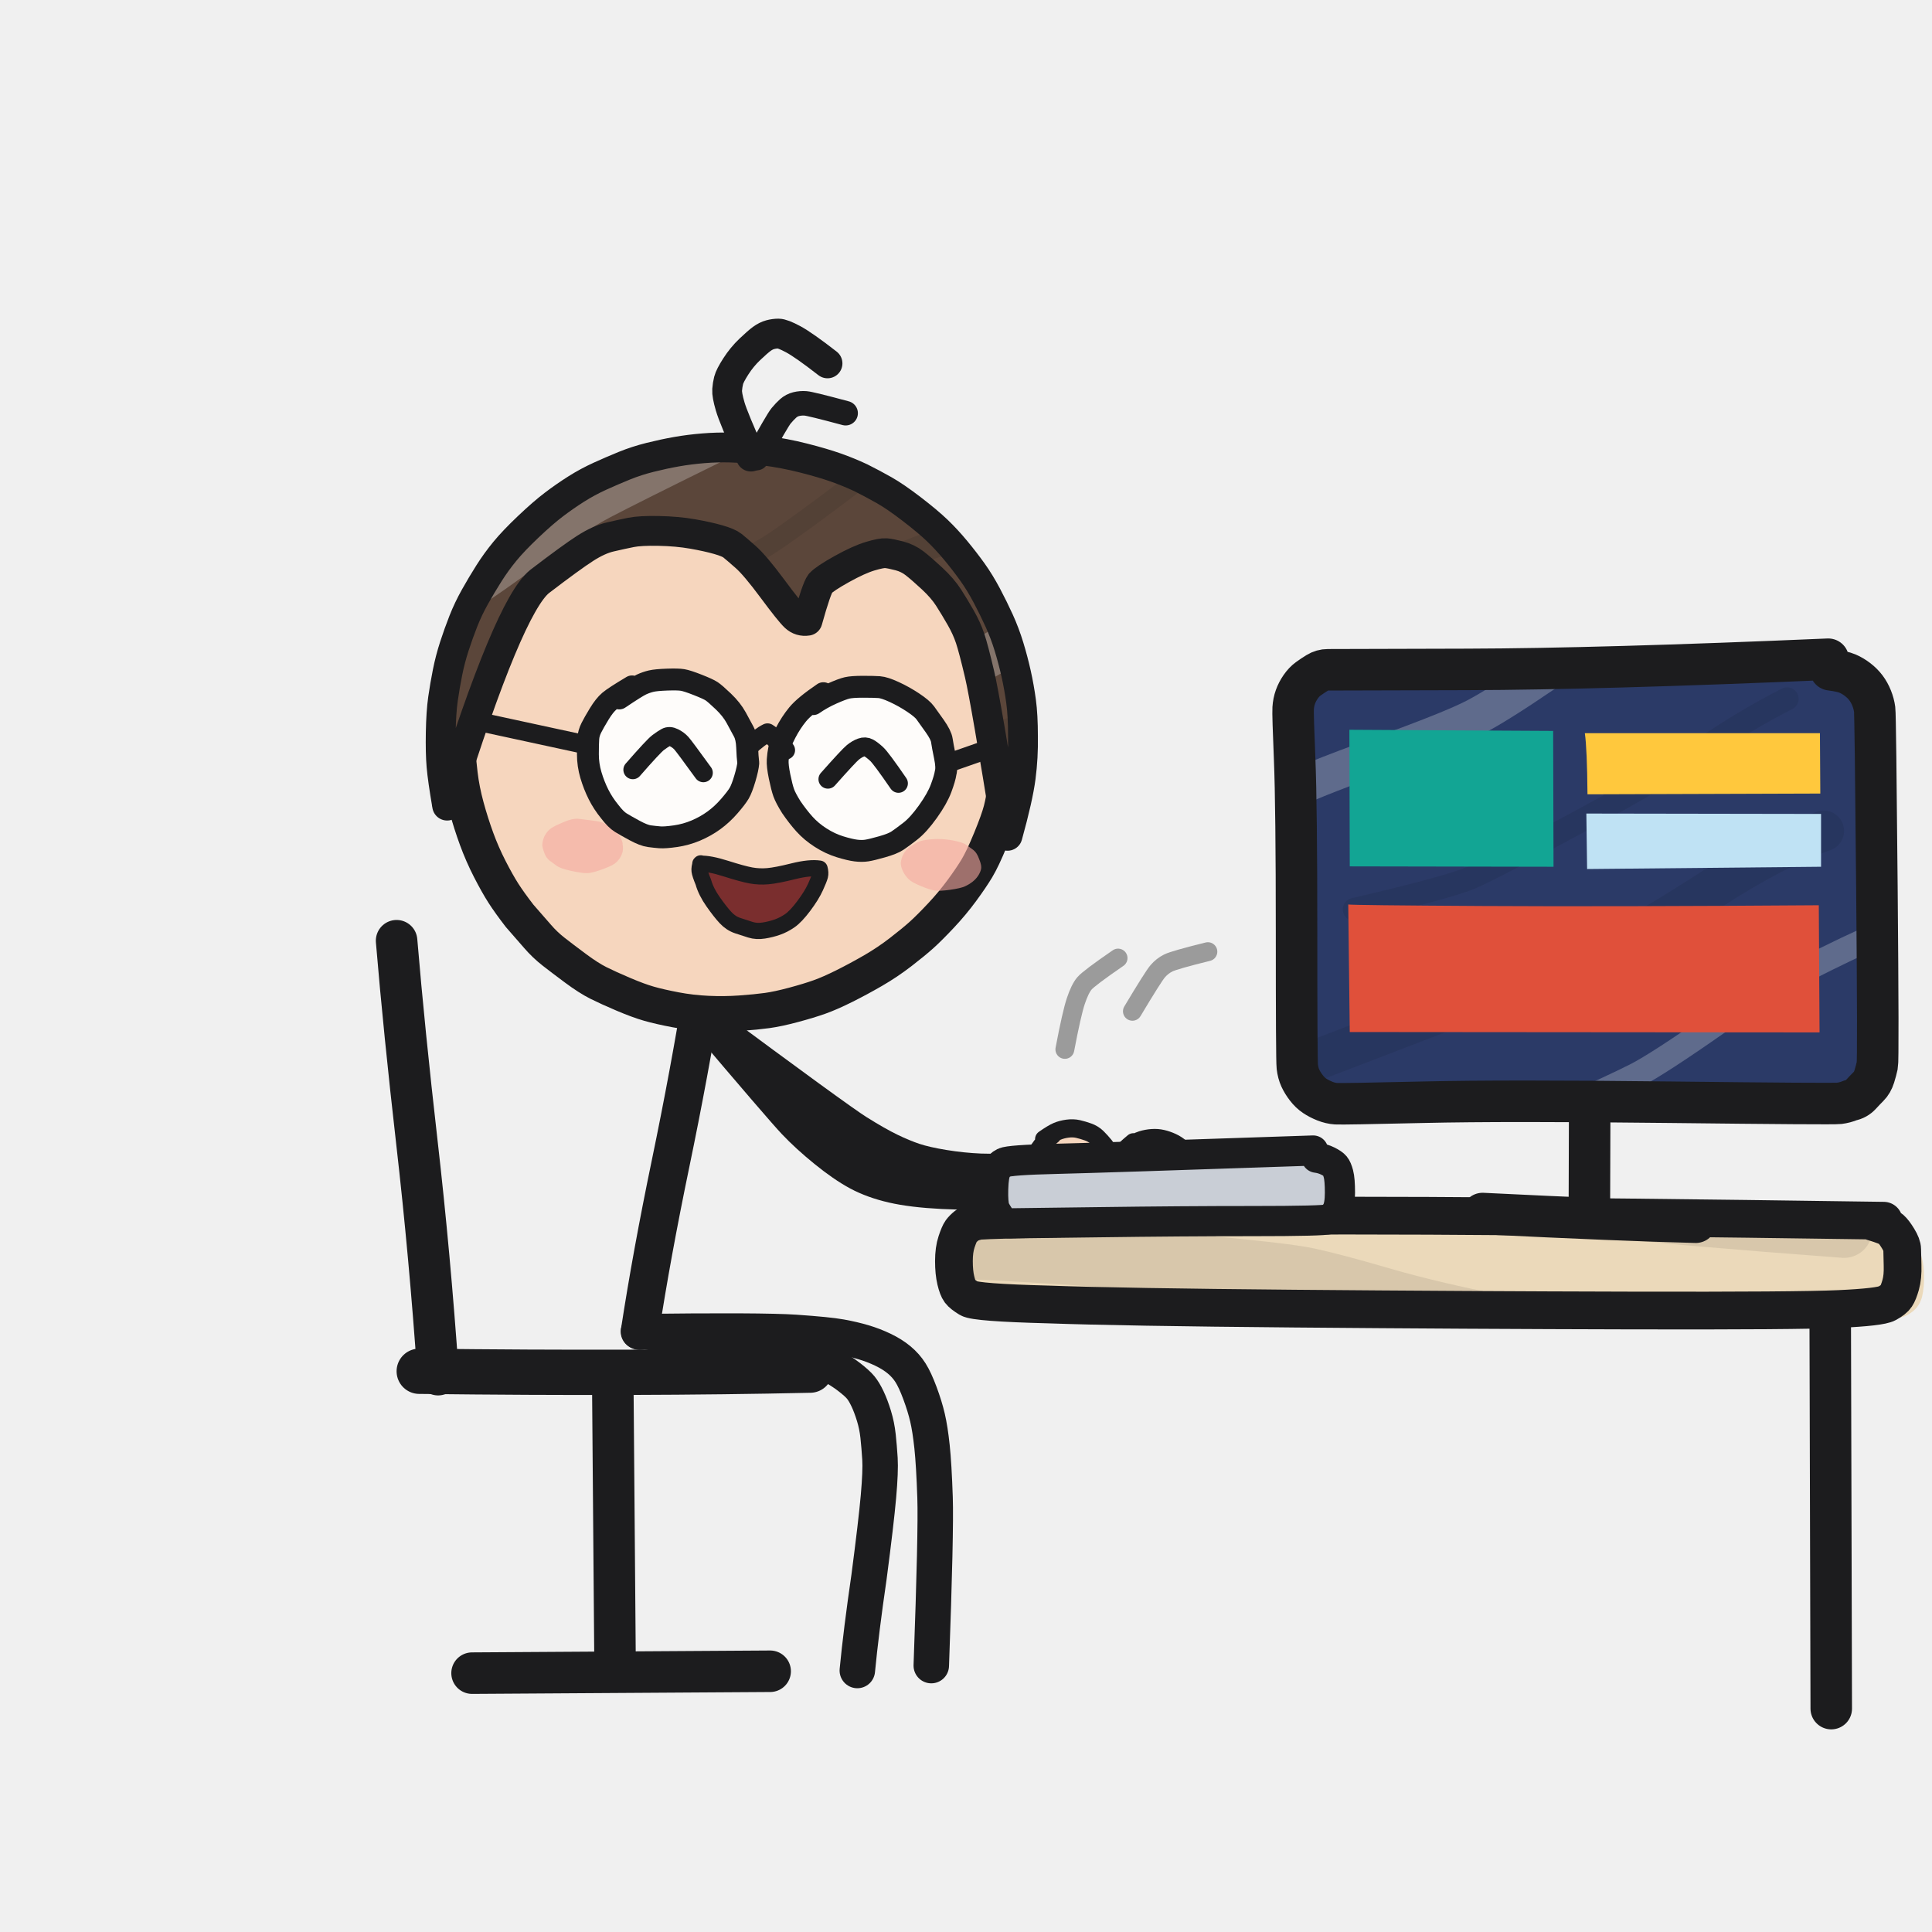
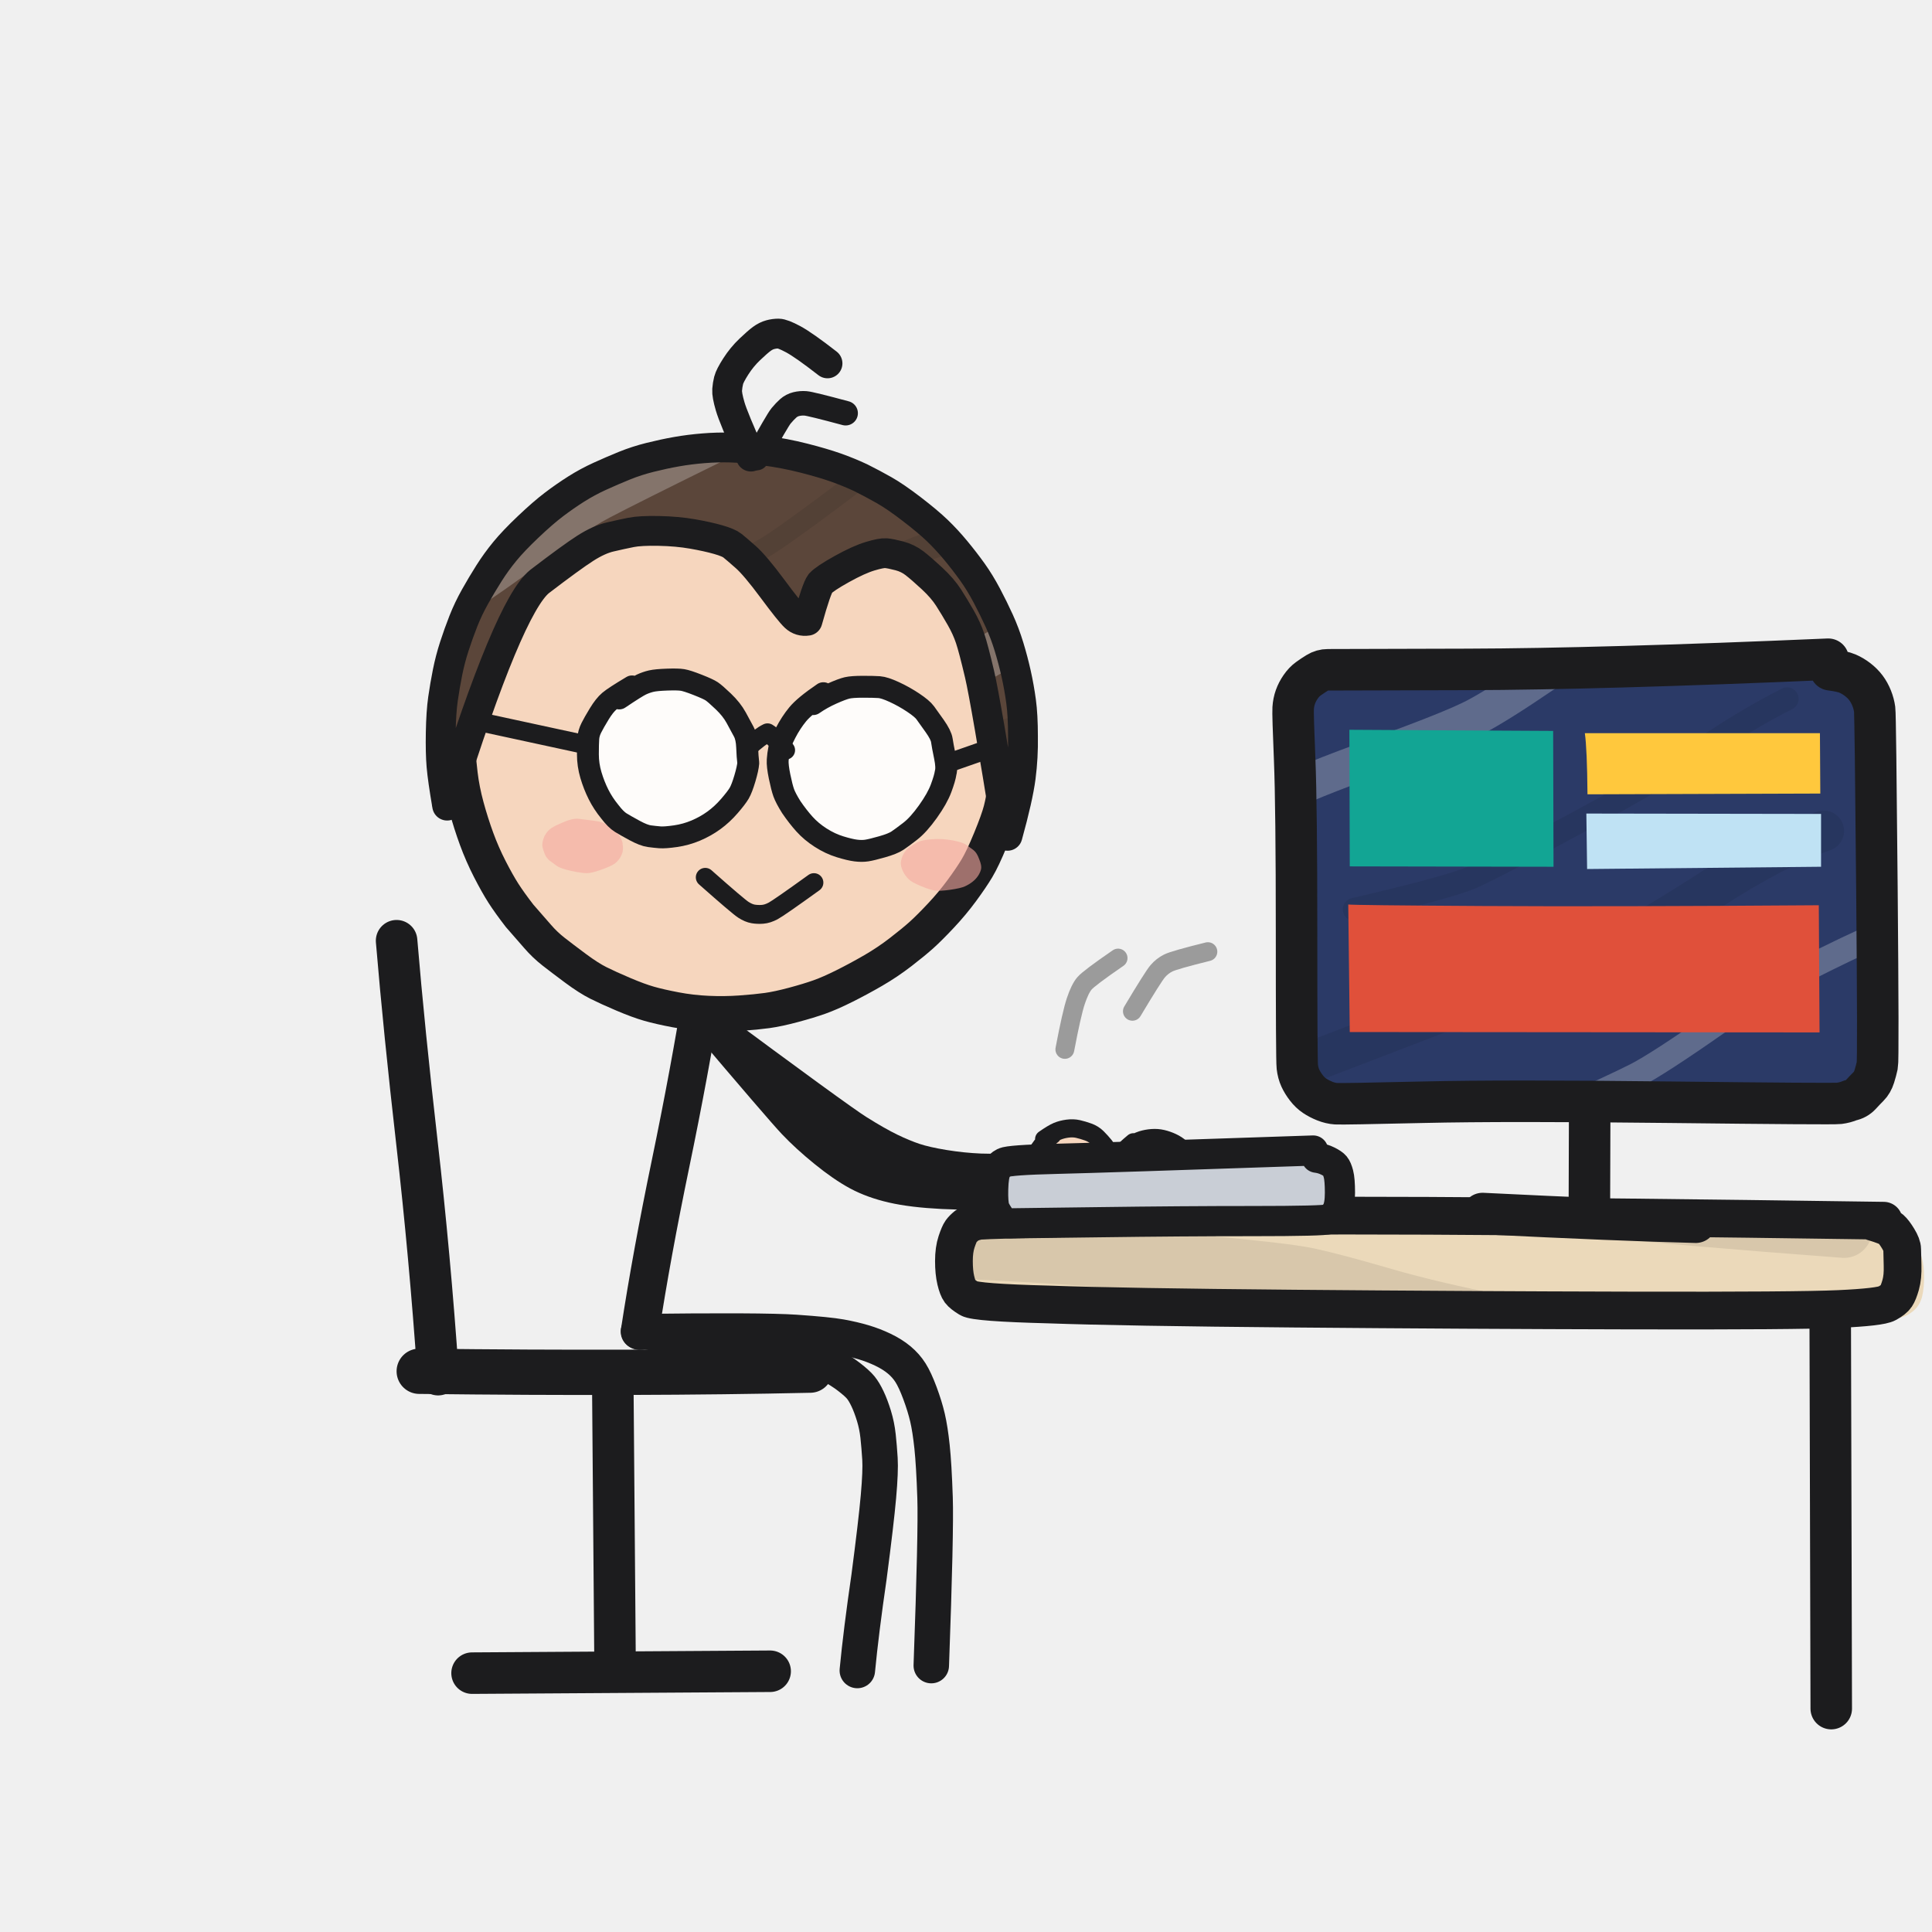
<svg xmlns="http://www.w3.org/2000/svg" viewBox="0 0 512 512" width="512" height="512" fill="none" stroke-linecap="round" stroke-linejoin="round">
  <defs>
    <path id="sk1" d="M118.6 215.2q-1.4-6.9 -1.7-10.4t-.3-7t.3-7t1.1-7t1.7-6.9t2.5-6.8t4-8.1t4.7-7.8t5.7-7.1t6.3-6.6t5.6-4.6q2.9-2.2 6-4.2t6.3-3.5t6.7-2.9t6.9-2.3t8.9-1.9t9-1.2t7.3-.1t7.2 .5t7.1 1.2t6.9 1.8t6.6 2.5q3.2 1.4 6.3 3.1t6 3.8t5.5 4.4t5.2 4.9t4.7 5.4t4.2 5.8t4.5 7.8t3.7 8.2t2.3 6.9t1.8 8.8t1 10.8q.1 5.4 -.5 10.9t-3.4 16q-5.5-31.6 -7.6-40.1t-3.2-11.1t-2.7-5.6t-3.3-5.4t-4.5-5.3t-4.6-4t-4.1-2.1t-3.5-.7t-4.2 .7t-7.4 3.4t-5.6 3.8q-.9 1.2 -3.3 9.8q-1.8 .3 -3.2-1t-5.9-7.5t-6.9-8.5t-3.5-3t-3.6-1.5t-6.7-1.6t-8.6-.6t-7.3 .4t-5.4 1.3t-5.2 2.2t-6.6 4.2q-3.9 2.8 -9.7 7.5t-21.9 57.1l-1.6 .2z" />
    <clipPath id="sk1c">
      <use href="#sk1" />
    </clipPath>
    <path id="sk2" d="M501.6 327.1q4.1 1.1 4.9 1.8t1.5 1.5t1.3 2.9t.6 5.1t-.5 5.1t-1.9 3.5t-3.5 2.1t-70.4 .9t-78.4 0t-36-1.8t-40.2-1.6q-14.3-.2 -15.3-.3t-2.9-1.2t-2.5-1.8t-1.2-2.9t-.6-4.9t.5-5t1.9-3.4t3.4-2t36.1-.4t70.4 .8t132.7 .7l.1 .9z" />
    <clipPath id="sk2c">
      <use href="#sk2" />
    </clipPath>
    <path id="sk3" d="M488.3 176.8q1.4 .2 3 .5t3 .9t2.7 1.6t2.2 2.4t1.6 2.8t.8 3.1t.2 16.1t-1 46.6t-1.1 33.7t-.8 2.9t-1.6 2.7q-1 1.3 -2.2 2.2t-2.7 1.5t-3 .8t-67.9 .4t-67.9 0t-3-.8t-2.8-1.6t-2.2-2.2t-1.7-2.7t-.8-3t-.5-19.5q-.1-17.9 .1-29.9t.9-28.1t.9-17.7t.9-3.1t1.7-2.8t2.3-2.3t2.8-1.6t3.1-.9t23.5-.8t65-1.1t44.5-.1z" />
    <clipPath id="sk3c">
      <use href="#sk3" />
    </clipPath>
  </defs>
  <path d="M116.1 364.3q-2.2-31.7 -5.6-61.4t-5.4-53.6" stroke="#1c1c1e" stroke-width="11" />
  <path d="M111.1 363.4q59.2 .7 103.6-.3" stroke="#1c1c1e" stroke-width="12" />
  <path d="M162.4 367.2l.6 74.1" stroke="#1c1c1e" stroke-width="11" />
  <path d="M125.1 443.4l79-.5" stroke="#1c1c1e" stroke-width="11" />
  <path d="M169.2 352.9q32.9-.4 41.6 .2t12 1.2t6 1.4t5.2 2t4.3 2.7t3 3.4t2.5 5.4t2 6.5t1.2 7.7t.8 13.5t-1 44.5" stroke="#1c1c1e" stroke-width="9.4" />
  <path d="M169.6 352.8q27.2 3 34.2 4.3t10.3 2.3t6 2.4t4.9 3.1t3.1 2.8t1.8 3t1.7 4.5t1.1 5.4t.5 6t-.4 10t-2.5 21.3q-2.1 14.4 -3.1 24.8" stroke="#1c1c1e" stroke-width="9.4" />
  <path d="M186.4 261.5q-3.7 22.8 -8.7 46.9t-8.1 44.3" stroke="#1c1c1e" stroke-width="10.1" />
  <path d="M186 270.1q36 26.7 41.1 29.9t8.6 4.9t6.5 2.7t7.9 1.8t9.7 1t23.9-.2" stroke="#1c1c1e" stroke-width="9.4" />
  <path d="M186.6 269.4q20.6 24.3 24 27.9t8.2 7.5t8.7 6t9.1 3.3t13.2 1.6t16.3 0t39.2-3.7" stroke="#1c1c1e" stroke-width="9.4" />
  <path d="M152.2 144.2q0-.4 3.3-2.9t5.6-4t6.1-3.3t6.5-2.8t6.8-2t7-1.4t8.7-.3t11.4 1.3t8.5 2.1t6.7 2.9t6.4 3.4q2.5 1.5 6 4.1t5.6 4.6t5 5.2t6.8 9.2t5.7 9.7t2.7 6.4t1.9 6.8t1.4 6.8t.4 8.5t-.8 11.2t-1.8 8.4q-.9 2.8 -2.6 6.7t-3.2 6.5t-4 6t-4.5 5.7t-5.1 5t-5.5 4.6t-6 4t-9.9 5.1t-10.4 3.9t-6.7 1.6t-6.8 .7q-4.1 .2 -6.9 0t-6.9-.8t-7-1.5t-8.1-3.1t-7.9-3.9t-6.2-4.1t-5.7-4.6t-5.2-5.2t-5.6-6.8t-4-6t-3.7-7.7q-2.3-5.2 -3.5-10.7t-1.4-8.4t0-7.1t.6-7.2t1.5-7t2.1-6.8t2.8-6.6t4-7.5t3.9-5.9t4.7-5.4t5-5q2.2-1.9 2.3-2.4z" fill="#F6D6BE" />
  <path d="M149.3 141.3q6.7-5.1 9.1-6.5t6.1-3.4t6.5-2.9t6.9-2.1t7.2-1.5t8.8-.5t10.2 .5t7.2 1.2t8.2 2.6t7.9 3.3t6 3.6q3.5 2.3 6.7 5t5.2 4.8t3.7 4.3t4.2 5.9t4.4 7.5t3.6 7.9t2.9 8.4t1.7 7.1t1 7.1t.3 7.2t-.5 7q-.6 4.2 -1.3 6.9t-2.8 7.8t-3.6 7.6t-4 5.9t-5.5 6.6t-5.1 5.1t-5.6 4.6t-7.3 4.9t-7.6 4.1t-6.6 2.9t-6.9 2.1q-4.1 1.1 -7 1.5t-7.1 .7t-8.6 .1t-8.6-1t-7-1.6t-6.8-2.5t-6.6-3t-6.1-3.9t-5.8-4.4t-4.2-4t-4.8-5.5q-2.7-3.5 -4.3-6t-3.6-6.4t-3.5-8t-2.7-8.5t-1.7-8.6t-.7-7.3t.1-5.8t.9-7.1t1.4-7.1t2.3-6.7t3.5-7.8q2-3.8 4.4-7.4t5.2-6.8t6-6.2t6.6-5.4t8.5-5.4" stroke="#1c1c1e" stroke-width="9.4" />
  <use href="#sk1" fill="#5B463A" />
  <g clip-path="url(#sk1c)">
    <path d="M90 141.5q20.6-17.2 26.4-20.4t23.9-11.2t34.9-18.6t22.6-13.7t30.4-13" stroke="#4c3b31" stroke-width="9.7" opacity="0.5" />
    <path d="M94.5 171.3q24.5-10.4 30.1-14t16.4-11.5t16.4-11.2t77.2-38.3" stroke="#a59993" stroke-width="8.5" opacity="0.55" />
    <path d="M136.9 178.3q60.2-29.8 66-33.3t27.4-19.9" stroke="#4c3b31" stroke-width="5.3" opacity="0.5" />
    <path d="M140.5 206.9q24.1-12.3 47-26.6t34.2-21.8t17.2-10.8t32.8-10.4" stroke="#4c3b31" stroke-width="7.3" opacity="0.5" />
    <path d="M151.8 234.4q12.3-4.8 137.7-76.2" stroke="#a59993" stroke-width="11.3" opacity="0.55" />
    <path d="M169 248.4q21.8-17.8 46-31.3t30.7-16.1t20-6.9t25.5-11.1" stroke="#4c3b31" stroke-width="6.4" opacity="0.5" />
    <path d="M167.9 285.5q34.5-22.8 53.4-31t66.9-35.1" stroke="#4c3b31" stroke-width="10" opacity="0.5" />
  </g>
  <path d="M118.5 213.5q-1.2-7 -1.5-10.5t-.2-8.9t.6-8.9t1.2-7t1.8-6.9t2.4-6.7t3.1-6.5t3.7-6.2t4.2-5.8t6.2-6.5t6.8-5.9q2.9-2.2 5.9-4.1t6.3-3.4t6.5-2.8t6.8-2.2t7-1.5t7.1-.9t7.2-.2t8.9 .8t10.5 2t8.5 2.5t6.6 2.7q3.2 1.6 6.2 3.3t7.3 5t6.8 5.7t4.9 5.3t4.4 5.7t3.8 6.2t3.3 6.7t2.6 6.9t1.9 7.2t1.3 7.3t.5 9.2q.1 5.5 -.6 10.9t-3.5 15.5q-5.8-36 -7.4-42.8t-2.5-9.5t-2.5-5.5t-3.2-5.3t-4.4-5.1t-4.6-4t-4.1-2t-3.5-.7t-4.2 .8t-7.5 3.4t-5.7 3.8q-1 1.3 -3.4 9.9q-1.9 .3 -3.3-1t-6-7.5t-7.1-8.4t-3.5-3t-3.8-1.6t-6.8-1.5t-8.9-.8t-7.4 .4t-5.5 1.2t-6.6 3t-12.1 8.8q-8.2 6.6 -24.6 58.9" stroke="#1c1c1e" stroke-width="7.9" />
  <path d="M163.1 185.9q1.4-.8 3.8-2.2t3.7-1.9t4.1-.7t4.2 0t4.1 1.1t5 2.5t3.4 2.6t2.7 3.4t2.1 3.8t.8 4.2t.1 4.4q-.1 1.4 -1.1 4.2t-2.6 5t-2.6 3.4t-3.5 2.5t-3.8 2t-4.3 .8t-4.3 .2t-4.2-1.2t-3.9-1.8t-3.3-2.7t-3.7-4.5q-1.5-2.4 -2-3.8t-.9-4.3t-.3-4.3t1-4.3t1.6-4t1.6-2.4t2.3-2z" fill="#FFFFFF" opacity="0.92" />
  <path d="M215 188.6q1.2-.7 3.6-2.2t3.7-2t4.2-.8t4.3-.3t4.1 1.1t4 1.8t3.1 2.9t3.4 4.5t1.9 3.8t.8 4.1t.2 4.2q-.1 1.4 -.4 2.7t-1.5 3.9t-3 4.7t-3 3.1t-3.8 1.9t-4 1.4t-4.3 .1t-4.2-.6t-3.9-1.7t-4.7-3.2t-3-3.1q-.9-1.2 -2.1-3.8t-1.5-4.1t-.2-4.4t.9-5.6t1.6-4.1t1.6-2.4t2.2-1.9z" fill="#FFFFFF" opacity="0.92" />
  <path d="M165 223.8q.2 1 0 1.9t-.8 1.8t-1.5 1.5t-3.4 1.5t-3.8 .9t-4.1-.6t-3.8-1.3t-1.9-1.4t-1.3-1.7t-.6-1.8t.1-1.9q.2-.9 .8-1.8t1.5-1.5t3.3-1.6t3.9-.8t4 .5t3.8 1.3t1.9 1.4t1.3 1.7t.6 1.9z" fill="#F5A9A0" opacity="0.6" />
  <path d="M259.5 227.7q.7 1.7 .5 2.6t-.8 1.8t-1.5 1.6t-2 1.2t-3.9 .9t-4.1 .2t-3.7-1.2t-3.2-1.8t-1.3-1.7t-.7-1.8t.1-1.8q.2-.9 .8-1.8t1.5-1.5t2-1.2t3.8-.8t5.4 .3t3.7 1.2t1.9 1.4t1.5 2.4z" fill="#F5A9A0" opacity="0.6" />
-   <path d="M167.7 204q5.5-6.3 6.7-7.2t2.1-1.4t2.1 .1t2 1.5t5.8 7.8" stroke="#1c1c1e" stroke-width="5" />
-   <path d="M219.4 206.5q5.5-6.2 6.6-7.1t2.2-1.3t2 .1t2.1 1.6t5.8 7.8" stroke="#1c1c1e" stroke-width="5" />
-   <path d="M185.8 228.7q2.4-.1 6.8 1.3t6.6 1.9t4.5 .2t6.7-1.3t7-.6q.3 1.1 .1 2t-1.3 2.9t-3.2 5t-4.6 4.2t-5.1 1.9t-5.3-.2t-5-2.4t-3.5-3.6t-2.3-4.1t-1.6-4.3t.2-2.9z" fill="#7A2E2E" />
-   <path d="M185.6 228.9q2.4-.1 6.8 1.3t6.6 1.8t4.5 .2t6.7-1.3t7-.7q.3 1.1 .1 1.9t-1.2 3t-3.1 5t-3.7 3.9t-3.3 1.7t-3.6 .9t-3.5-.2t-3.4-1.1t-3.2-2.1t-3.3-4.2t-2.6-5.2q-.9-2.2 -1-3t.3-2" stroke="#1c1c1e" stroke-width="4.3" />
+   <path d="M186.9 232.5q8.7 7.7 10.1 8.6t2.6 1.1t2.5 .1t2.8-.9t10.8-7.5" stroke="#1c1c1e" stroke-width="5" />
  <path d="M164.1 185.1q4.6-3.1 5.9-3.7t2.6-.9t4.2-.4t4.1 .1t4 1.3t3.7 1.7t3.1 2.7t3.4 4.3t2 3.7t.9 4.1t.3 4.2q-.1 1.4 -.9 4.1t-1.5 3.9t-2.6 3.4t-4.1 3.8t-4.8 2.7t-5.4 1.5t-4.1 .3t-2.8-.3t-3.9-1.5t-3.7-2.1t-2.9-2.9q-1.8-2.2 -3-4.6t-2-5.1t-.8-5.5t.1-4.2t.8-2.8t2.1-3.7t2.7-3.4t6-3.9" stroke="#1c1c1e" stroke-width="5.8" />
  <path d="M215.5 186.6q2.3-1.6 5-2.8t4-1.5t4.2-.3t4.3 .1t4 1.3t5 2.8t3.2 2.7t2.5 3.5t1.9 3.8t.8 4.3t.2 4.3q-.2 1.4 -1.2 4.1t-3.5 6.2t-4.7 5.2t-3.4 2.5t-4 1.6t-4.1 1t-2.9 0t-4.2-1t-5.1-2.4t-4.3-3.6t-3.5-4.5q-1.5-2.4 -2-3.8t-1.1-4.3t-.5-4.4t.4-3t1.7-4.2t3.2-4.9t6.8-5.6" stroke="#1c1c1e" stroke-width="5.8" />
  <path d="M198.1 198.2q3.4-3.1 5.3-4q1.8 1.1 4.8 4.6" stroke="#1c1c1e" stroke-width="5" />
  <path d="M155.4 197.4l-30.5-6.6" stroke="#1c1c1e" stroke-width="5" />
  <path d="M250.5 202.5l12.6-4.4" stroke="#1c1c1e" stroke-width="5" />
  <path d="M199 121q-4.6-10.2 -5.5-13.3t-.8-4.4t.4-2.5t1.9-3.7t3.7-4.5t3.2-2.8t2.2-1.1t2.2-.3t3.9 1.5t9.1 6.4" stroke="#1c1c1e" stroke-width="7.9" />
  <path d="M200.5 121.4q5.5-10 6.5-11.2t1.9-2t2.1-1.1t2.5-.2t10.6 2.6" stroke="#1c1c1e" stroke-width="6.5" />
  <path d="M276.9 304.2q.8-1.1 2-1.9t2.5-1.2t2.7-.5t2.8 .4t2.6 1.1t2.1 1.9t1.5 2.4t.8 2.6t.2 2.8t-.7 2.8t-1.5 2.4q-.9 1.1 -2.1 1.9t-2.5 1.2t-2.8 .4t-2.7-.3t-2.6-1.1t-2.1-1.8t-1.6-2.4t-.7-2.7t0-2.9t.7-2.7t1.4-2.4z" fill="#F6D6BE" />
  <path d="M276.7 301.9q2.3-1.6 3.5-2.1t2.7-.7t2.8 .1t2.7 .8t2.4 1.5t1.9 2.1t1.2 2.5t.5 2.8t-.7 4t-1.6 3.7t-1.9 2.1q-1 .9 -2.3 1.4t-2.7 .6t-2.8-.1t-2.6-.8t-2.4-1.4t-2-1.9t-1.5-2.4t-.7-2.8t.2-2.8t1.8-3.7t3.7-4" stroke="#1c1c1e" stroke-width="4.8" />
  <path d="M298.9 306.4q1.1-1.2 2.4-2t2.6-1t2.7-.4t2.8 .4t2.6 1.1t2.1 1.8t1.6 2.4t.9 2.7t.1 2.9t-.7 2.8t-1.5 2.5q-.9 1.1 -2.1 2t-2.6 1.2t-2.9 .4t-2.8-.4t-2.6-1.1t-2.3-1.8t-1.6-2.4t-.9-2.7t-.2-2.9t.8-2.8t1.6-2.7z" fill="#F6D6BE" />
  <path d="M299 303.9q2.3-1.4 3.6-1.8t2.7-.5t2.7 .2t2.6 .9t2.3 1.5t1.8 2t1.2 2.4t.6 2.7t0 2.7t-.7 2.7t-1.4 2.4q-.8 1.1 -2 1.9t-2.4 1.2t-2.7 .6t-2.8 0t-2.7-.6t-2.5-1.3t-2.1-1.9t-1.3-2.5t-.7-2.8t.1-2.8t.7-2.8q.5-1.3 1.3-2.4t3.1-3" stroke="#1c1c1e" stroke-width="4.8" />
  <path d="M485 338.5l.3 114.3" stroke="#1c1c1e" stroke-width="11" />
  <use href="#sk2" fill="#EBD9BA" />
  <g clip-path="url(#sk2c)">
    <path d="M323.6 223.3q14.1-1.9 21-1.9t27.6 1.7t47.7 6.5t47.8 6.6t27.4 3.1t20 5.9" stroke="#c5b69c" stroke-width="6.8" opacity="0.5" />
    <path d="M276.1 253.6q13.7 2.1 34.4 3.8t27.5 3t20.2 5.6t20.3 5t20.8 .6t20.9 .2t89.2 11.2" stroke="#f4ead9" stroke-width="13.9" opacity="0.55" />
    <path d="M268.1 298q41.4 4.9 68.9 8.8t48 8.4t103.7 10.7" stroke="#c5b69c" stroke-width="14.9" opacity="0.5" />
    <path d="M257.9 331.1q27.4 1.3 54.7 3.7t33.9 3.8t20 5.3t33.4 7.8t27 4.8t27.2 2.4t34 3.8" stroke="#c5b69c" stroke-width="15.9" opacity="0.5" />
    <path d="M272.6 364.5q53.8 4.5 73.5 9.4t26.5 5.4t20.4 .1t47.4 2t47.2 2.6" stroke="#f4ead9" stroke-width="12.6" opacity="0.55" />
    <path d="M296.8 393.9q13.1 1.3 32.9 2t26.2 2t19.1 6.3t19 6.1t26.4 .8t26.4 .6t19.2 5.2" stroke="#c5b69c" stroke-width="7.6" opacity="0.5" />
    <path d="M294 418.3q39.6 11.2 59.9 12.6t114.4 15.3" stroke="#c5b69c" stroke-width="7.6" opacity="0.5" />
  </g>
  <path d="M496.3 323.8q4 1.2 4.8 1.9t1.9 2.5t1.1 2.9t.1 4.2t-.5 5.2t-1.2 3t-2.4 1.9t-12.8 1.5t-54.7 .4t-89.5-.5t-65.2-1.1q-19.3-.5 -21.1-1.6t-2.4-1.9t-1.1-2.9t-.5-5.1t.7-5.1t1.2-2.8t1.5-1.5t2.9-1.2t38.6-1t80.8-.4t120.7 1.3" stroke="#1c1c1e" stroke-width="10" />
  <path d="M421.3 288.9l-.1 32.2" stroke="#1c1c1e" stroke-width="11" />
  <path d="M392.9 321.6q36.4 1.8 56.5 2.3" stroke="#1c1c1e" stroke-width="11" />
  <use href="#sk3" fill="#2B3A67" />
  <g clip-path="url(#sk3c)">
    <path d="M327.5 190.9q11.9-6.9 36.3-19.1t43.9-19.1t31.5-13.2" stroke="#243157" stroke-width="7.5" opacity="0.5" />
    <path d="M322 222q11.5-8 17.6-11.3t25.7-10.4t25.7-10.3t17.7-11.1t62.5-29.5" stroke="#8a93ab" stroke-width="9.8" opacity="0.55" />
    <path d="M358.9 241q25.3-5.9 31.2-8.5t28.3-14.7t33.2-19.5t22-13.1" stroke="#243157" stroke-width="6.1" opacity="0.5" />
    <path d="M349.9 280.5q74.7-28.6 80.8-31.3t23-13.6t29.6-15.4" stroke="#243157" stroke-width="10.8" opacity="0.5" />
    <path d="M354.1 313.3q25.9-5.5 32.1-7.5t23.8-9.9t23.5-10.9t21.9-14.2t39.6-21.9" stroke="#8a93ab" stroke-width="6.6" opacity="0.55" />
    <path d="M401.5 329.3q24.6-8.8 30.6-11.5t23-12.2t23.2-12t31.8-8.8" stroke="#243157" stroke-width="5.7" opacity="0.5" />
  </g>
  <path d="M357.6 193.4l54 .3l.1 36l-54-.1l-.1-36.2z" fill="#12A594" />
  <path d="M420 194.3l62.3 0l.1 16l-61.7 .2q-.1-12 -.7-16.2z" fill="#FFC83D" />
  <path d="M420.4 215.6l62.2 .1l0 14l-62 .6l-.2-14.7z" fill="#BFE2F4" />
  <path d="M482 239.9l.2 33.7l-124.5-.1l-.4-33.8q1.4 .2 35.3 .4t89.4-.2z" fill="#E0503A" />
  <path d="M485.1 177.5q3.1 .4 4.5 1t2.7 1.6t2.2 2.2t1.5 2.7t.8 3t.6 47.2t.1 47.1t-.8 3t-1.5 2.6t-2.1 2.2t-2.7 1.5q-1.4 .6 -3 .8t-45-.3t-65.1 0t-23.2 .4t-3-.7t-2.7-1.4t-2.2-2.1t-1.6-2.6t-.8-3t-.2-35.4t-.5-46q-.5-12 -.4-13.6t.6-3t1.4-2.7t2-2.1t2.4-1.6t2.8-.8t36.9-.1t95.7-2.7" stroke="#1c1c1e" stroke-width="11" />
  <path d="M347.5 304.9q3 .8 3.6 1.3t1.4 1.8t.8 2.2t0 4.5t-.9 5.2t-2.2 2.1t-27.6 1t-40 .5t-15.1 0t-2.1-.8t-1.4-1.8q-.7-1.3 -.7-5.7t.8-5.7t2.1-2t84.2 .2l-2.9-2.8z" fill="#C9CED6" />
  <path d="M348.9 306.8q1.6 .2 3 .9t1.9 1.3t.9 2.1t.4 5t-.9 5t-2.1 2t-20.1 .5t-40.8 .3t-23.5 .3t-2.6-1.4t-1.5-2.5q-.5-1.5 -.4-5.2t.8-5t2.1-2t13.9-1t68-2.2" stroke="#1c1c1e" stroke-width="8" />
  <path d="M300.1 268q5.5-9.2 6.7-10.6t2.8-2.2t10.5-3" stroke="#9b9b9b" stroke-width="5" />
  <path d="M282.2 278.1q1.8-9.5 2.9-12.8t2.3-4.7t8.9-6.7" stroke="#9b9b9b" stroke-width="5" />
</svg>
